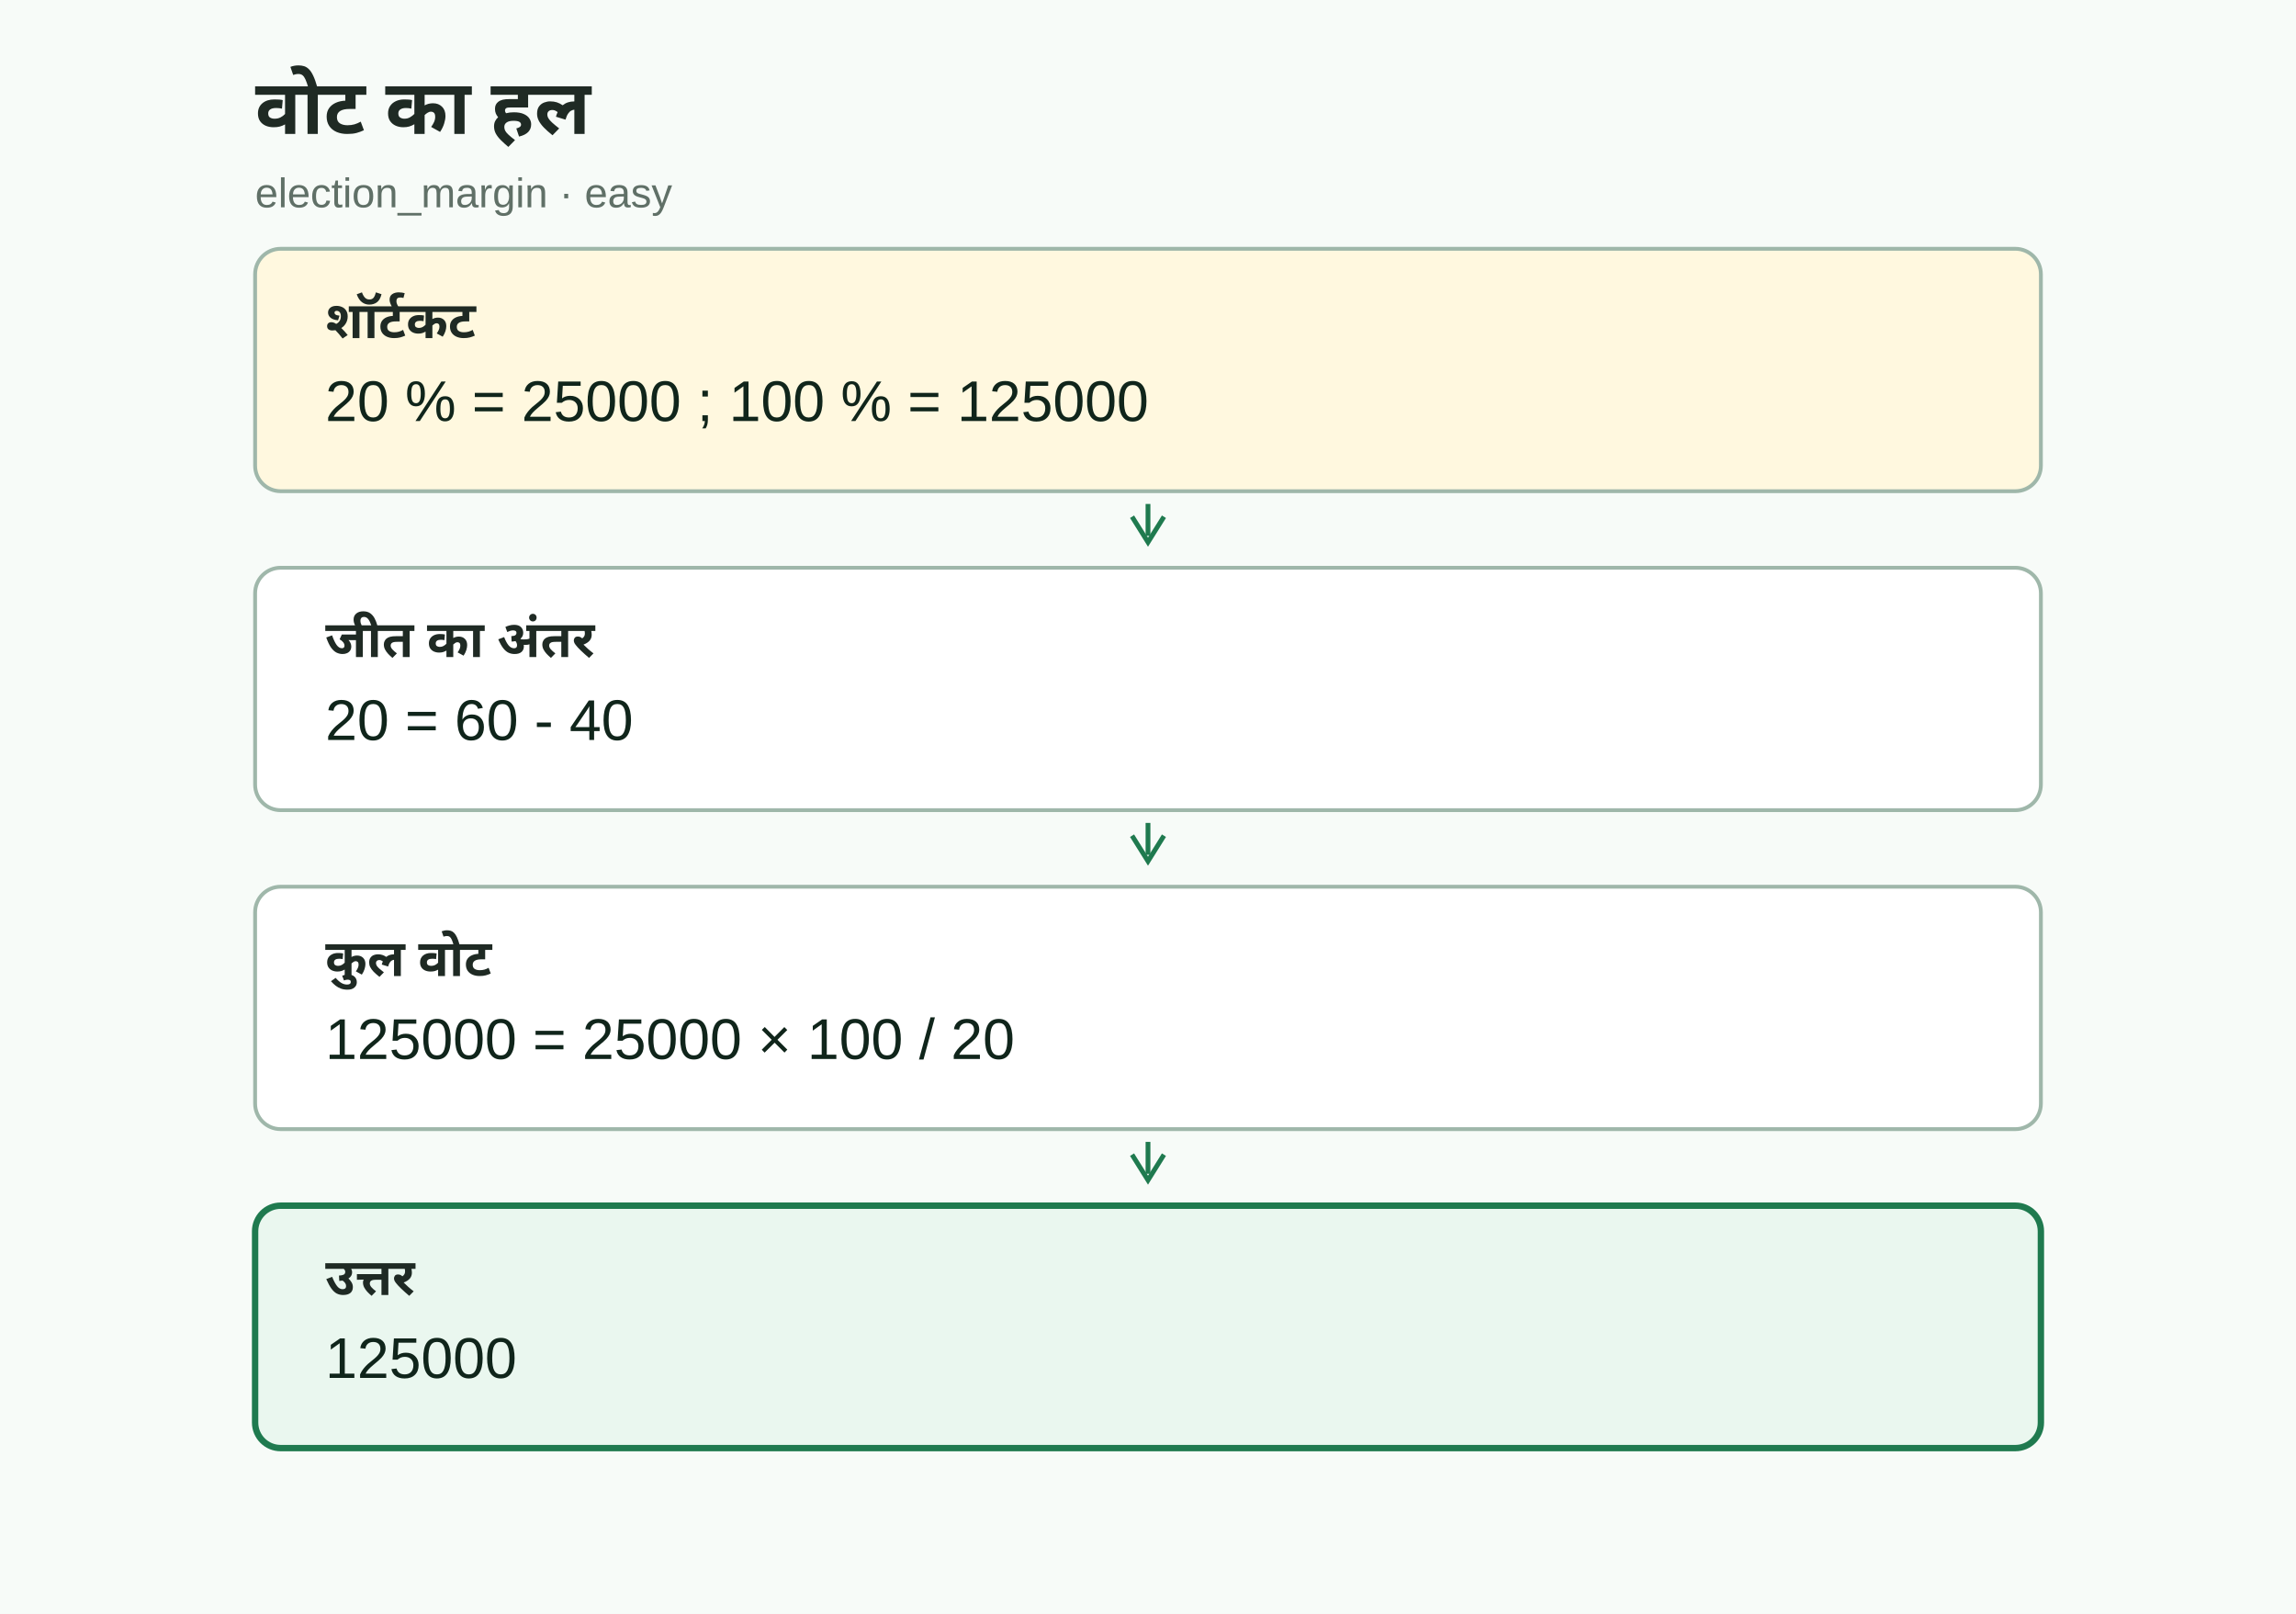
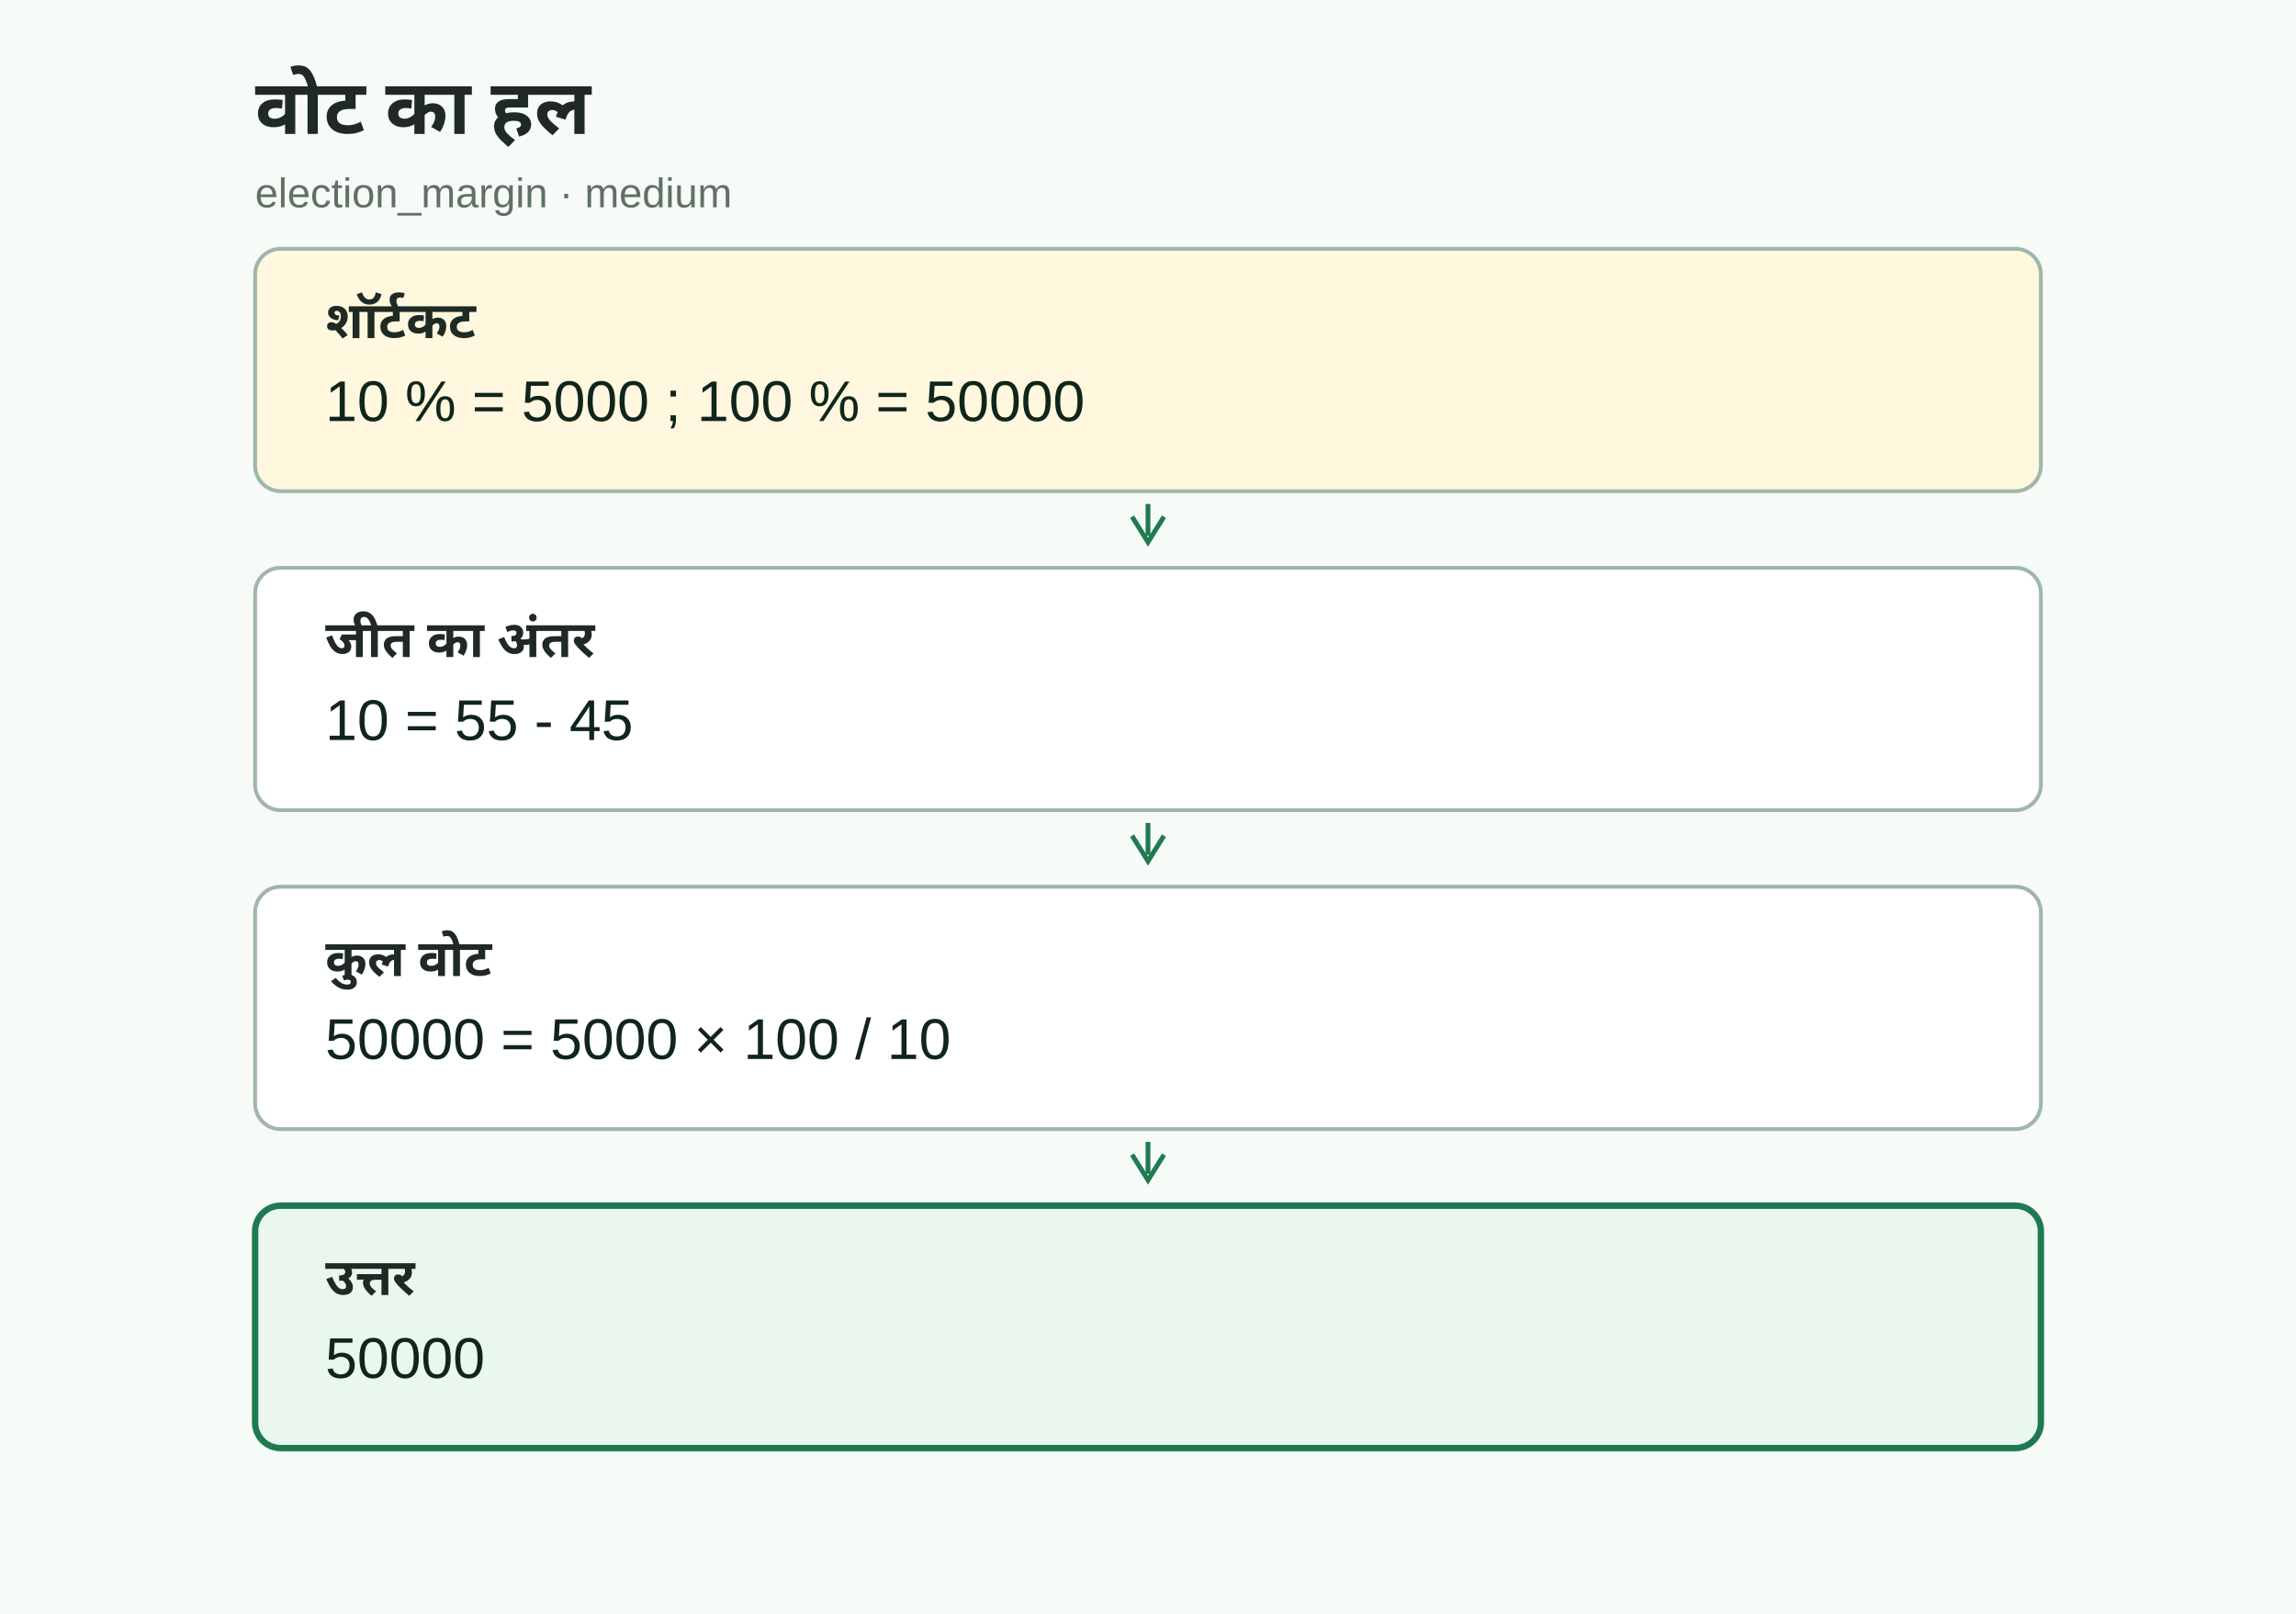
<svg xmlns="http://www.w3.org/2000/svg" role="img" aria-label="वोट का हल" viewBox="0 0 720 506" width="720" height="506">
  <rect width="100%" height="100%" fill="#f7fbf8" />
  <style>text{font-family:Arial, Noto Sans Devanagari, Noto Sans Gurmukhi, sans-serif;dominant-baseline:auto}.eq{font-variant-numeric:tabular-nums}</style>
  <text x="80" y="42" font-size="24" font-weight="700" fill="#1f2a24">वोट का हल</text>
-   <text x="80" y="65" font-size="13" font-weight="400" fill="#607067">election_margin · easy</text>
+   <text x="80" y="65" font-size="13" font-weight="400" fill="#607067">election_margin · medium</text>
  <rect x="80" y="78" width="560" height="76" rx="8" fill="#fff8df" stroke="#9fb7aa" stroke-width="1.2" />
  <text x="102" y="106" font-size="16" font-weight="700" fill="#1f2a24">शॉर्टकट</text>
-   <text class="eq" x="102" y="132" font-size="18" fill="#10251b">20 % = 25000 ; 100 % = 125000</text>
+   <text class="eq" x="102" y="132" font-size="18" fill="#10251b">10 % = 5000 ; 100 % = 50000</text>
  <path d="M 360 158 L 360 168" stroke="#1f7a4f" stroke-width="1.5" fill="none" />
  <path d="M 355 162 L 360 170 L 365 162" stroke="#1f7a4f" stroke-width="1.5" fill="none" />
  <rect x="80" y="178" width="560" height="76" rx="8" fill="#ffffff" stroke="#9fb7aa" stroke-width="1.2" />
  <text x="102" y="206" font-size="16" font-weight="700" fill="#1f2a24">जीत का अंतर</text>
-   <text class="eq" x="102" y="232" font-size="18" fill="#10251b">20 = 60 - 40</text>
+   <text class="eq" x="102" y="232" font-size="18" fill="#10251b">10 = 55 - 45</text>
  <path d="M 360 258 L 360 268" stroke="#1f7a4f" stroke-width="1.5" fill="none" />
  <path d="M 355 262 L 360 270 L 365 262" stroke="#1f7a4f" stroke-width="1.5" fill="none" />
  <rect x="80" y="278" width="560" height="76" rx="8" fill="#ffffff" stroke="#9fb7aa" stroke-width="1.2" />
  <text x="102" y="306" font-size="16" font-weight="700" fill="#1f2a24">कुल वोट</text>
-   <text class="eq" x="102" y="332" font-size="18" fill="#10251b">125000 = 25000 × 100 / 20</text>
+   <text class="eq" x="102" y="332" font-size="18" fill="#10251b">50000 = 5000 × 100 / 10</text>
  <path d="M 360 358 L 360 368" stroke="#1f7a4f" stroke-width="1.5" fill="none" />
  <path d="M 355 362 L 360 370 L 365 362" stroke="#1f7a4f" stroke-width="1.5" fill="none" />
  <rect x="80" y="378" width="560" height="76" rx="8" fill="#eaf7ef" stroke="#1f7a4f" stroke-width="2" />
  <text x="102" y="406" font-size="16" font-weight="700" fill="#1f2a24">उत्तर</text>
-   <text class="eq" x="102" y="432" font-size="18" fill="#10251b">125000</text>
+   <text class="eq" x="102" y="432" font-size="18" fill="#10251b">50000</text>
</svg>
